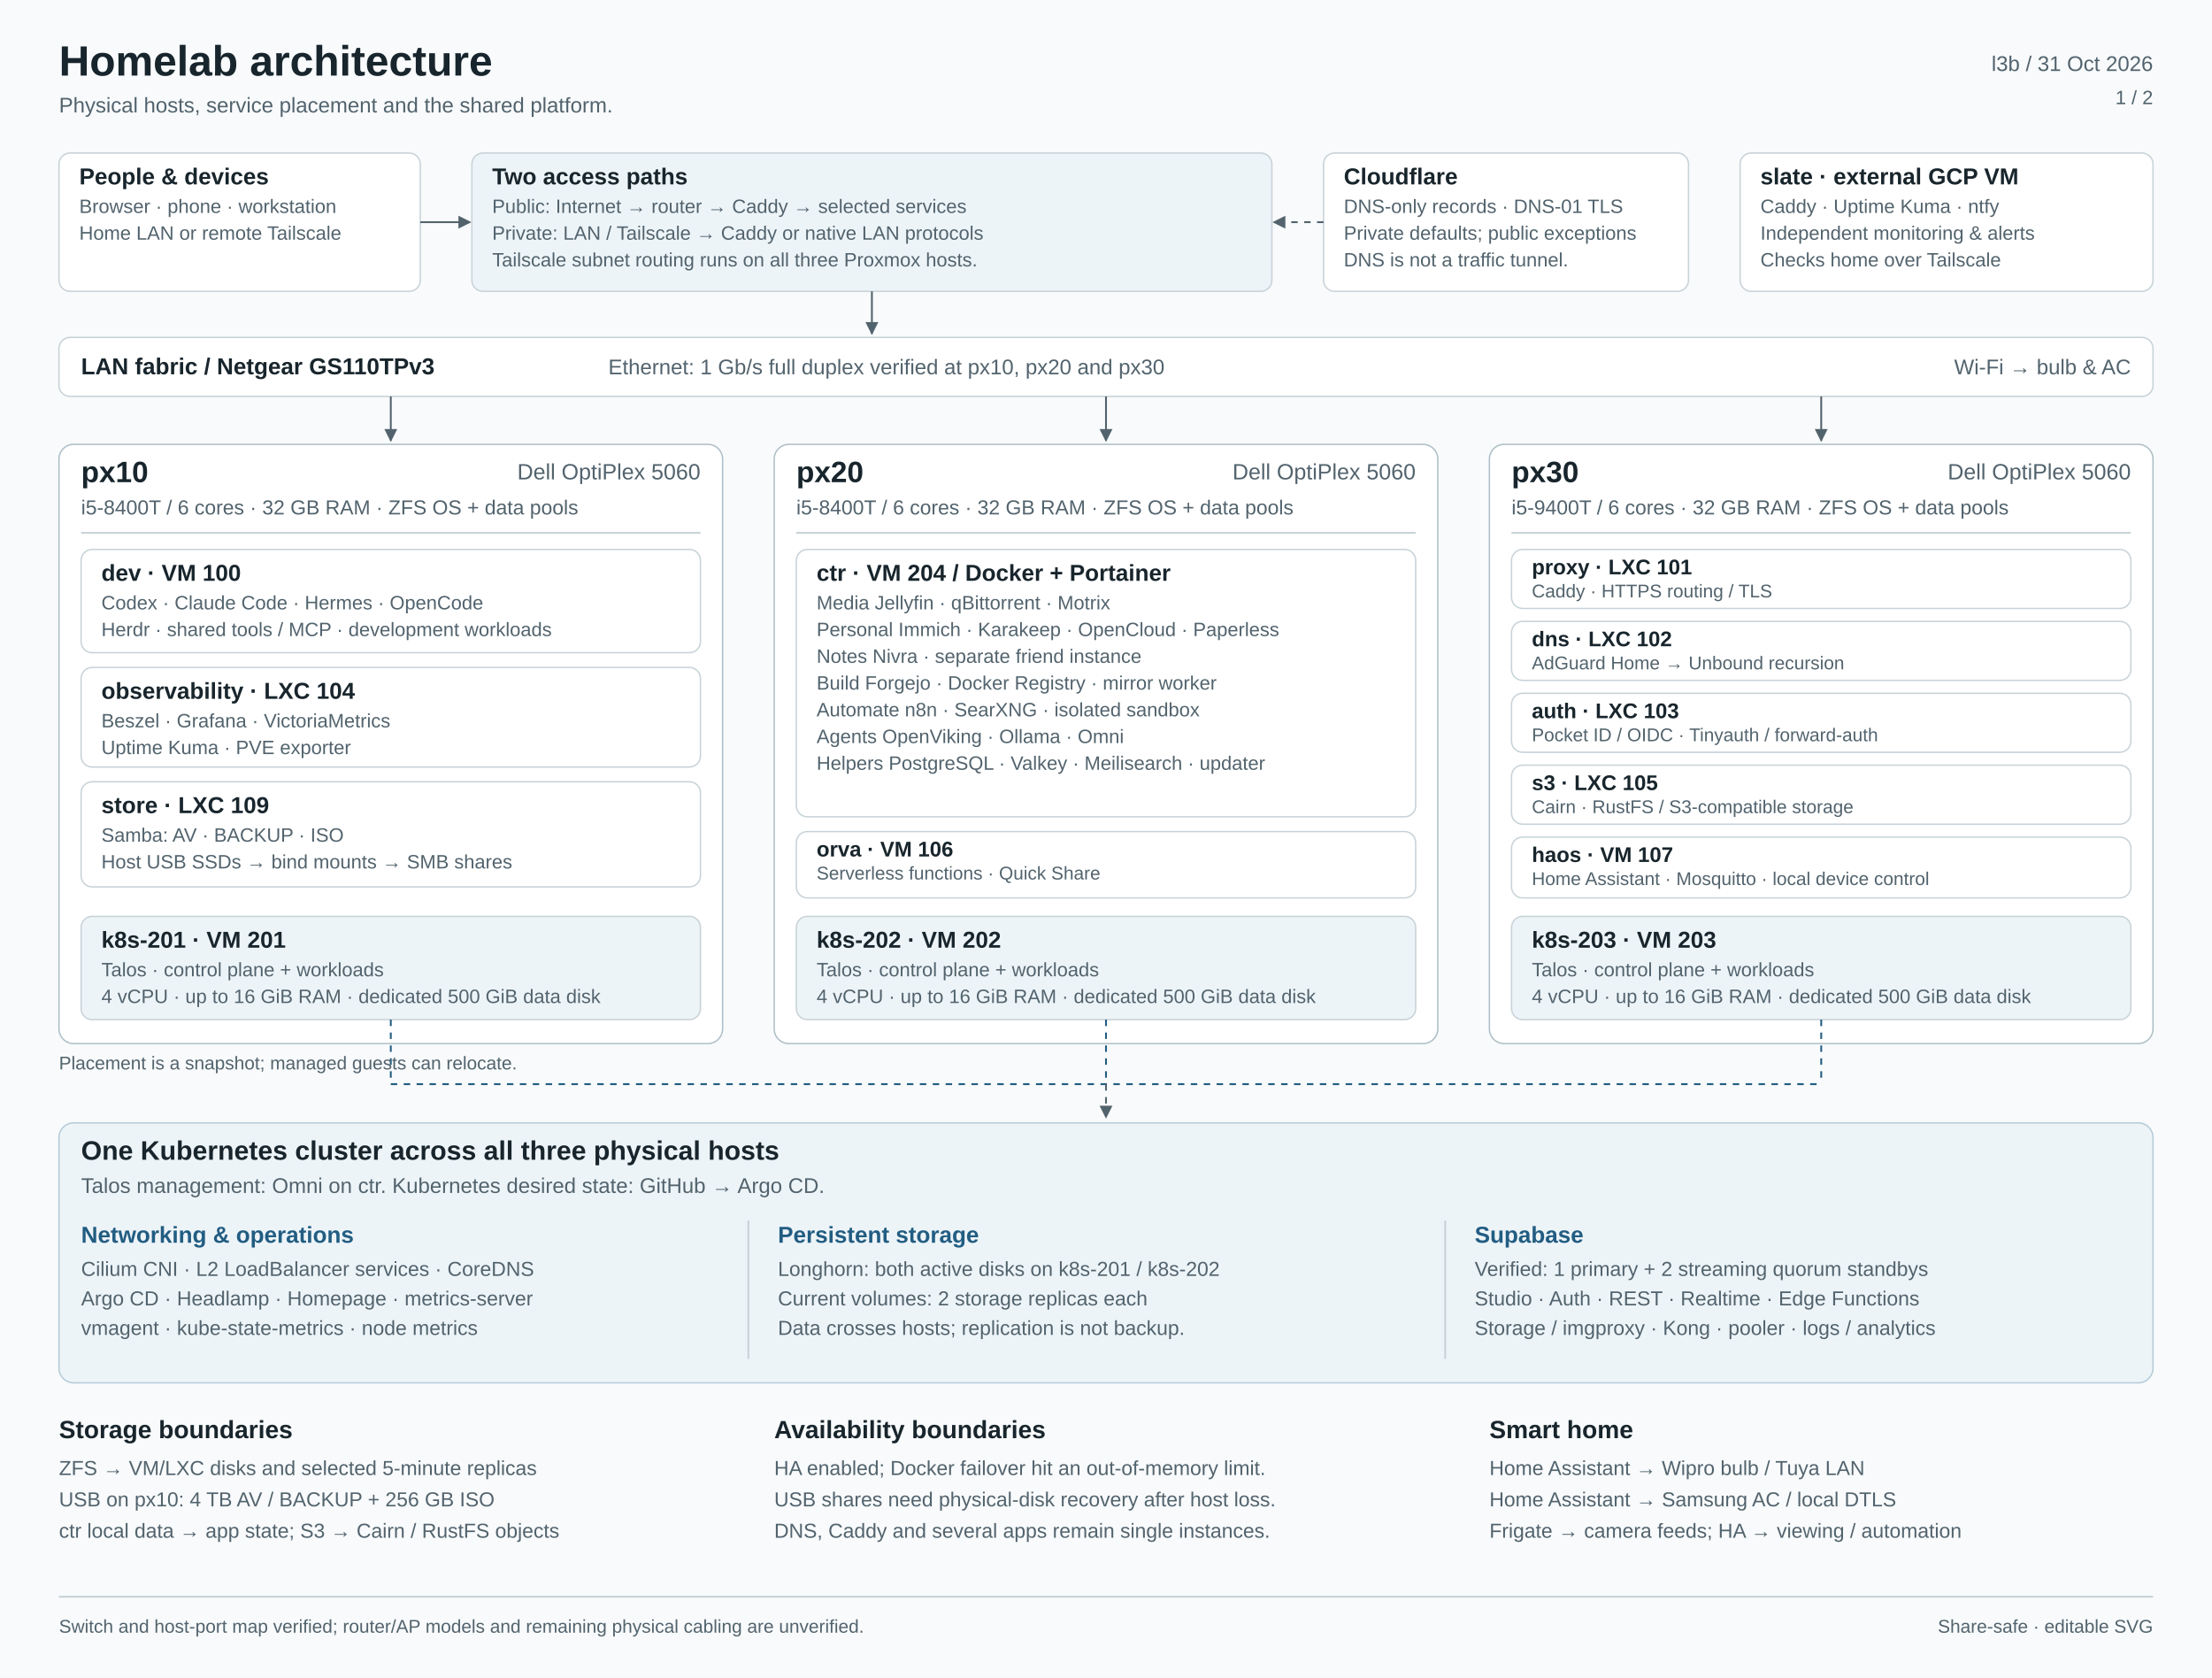
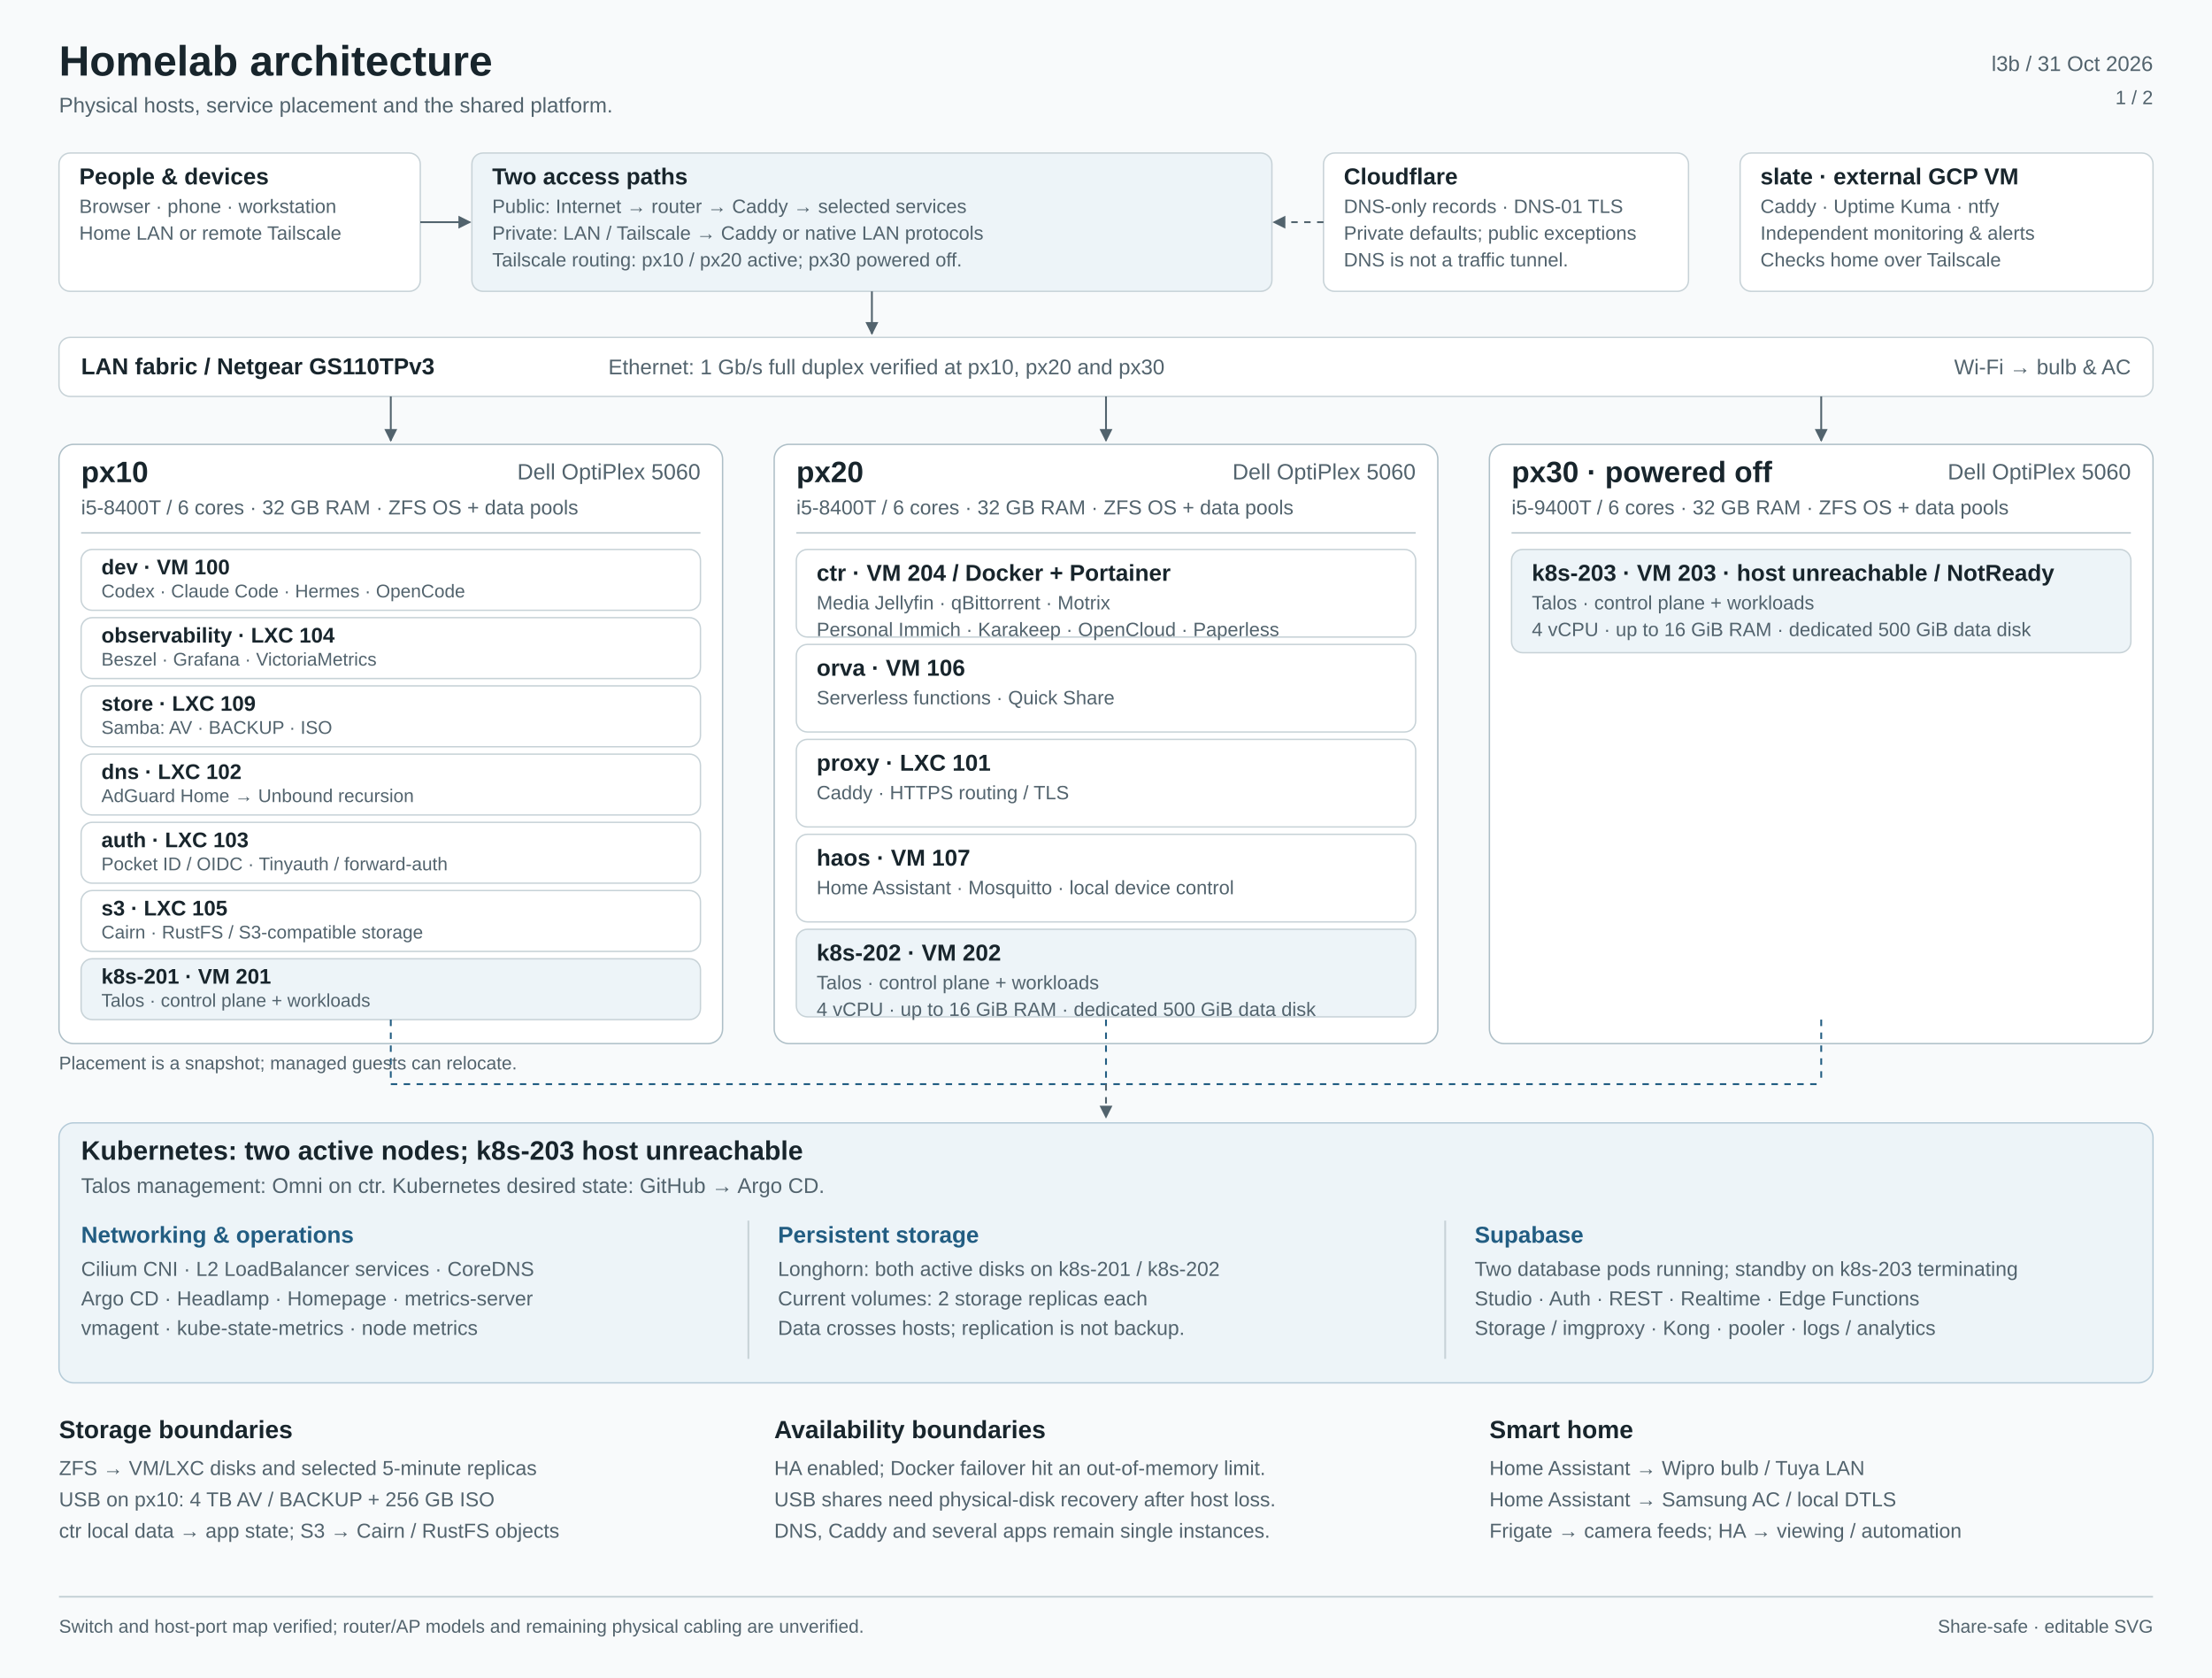
<svg xmlns="http://www.w3.org/2000/svg" width="2400" height="1820" viewBox="0 0 2400 1820" role="img" aria-labelledby="title desc">
  <defs>
    <marker id="arrow" viewBox="0 0 10 10" refX="9" refY="5" markerWidth="7" markerHeight="7" orient="auto-start-reverse">
      <path d="M 0 0 L 10 5 L 0 10 z" fill="#52636d" />
    </marker>
    <marker id="tealArrow" viewBox="0 0 10 10" refX="9" refY="5" markerWidth="7" markerHeight="7" orient="auto-start-reverse">
      <path d="M 0 0 L 10 5 L 0 10 z" fill="#25675d" />
    </marker>
  </defs>
  <rect width="2400" height="1820" fill="#f8fafb" />
  <g font-family="Arial, Liberation Sans, sans-serif">
    <text x="64" y="82" font-size="46" fill="#18252c" font-weight="600">Homelab architecture</text>
    <text x="64" y="122" font-size="23" fill="#52636d" font-weight="400">Physical hosts, service placement and the shared platform.</text>
    <text x="2336" y="77" font-size="23" fill="#52636d" font-weight="400" text-anchor="end">l3b / 31 Oct 2026</text>
    <text x="2336" y="113" font-size="21" fill="#52636d" font-weight="400" text-anchor="end">1 / 2</text>
    <g data-node="true">
      <rect x="64" y="166" width="392" height="150" rx="12" fill="#ffffff" stroke="#c7d2d7" stroke-width="1.5" />
      <text x="86" y="200" font-size="25" fill="#18252c" font-weight="600">People &amp; devices</text>
      <text x="86" y="231" font-size="21" fill="#52636d" font-weight="400">Browser · phone · workstation</text>
      <text x="86" y="260" font-size="21" fill="#52636d" font-weight="400">Home LAN or remote Tailscale</text>
    </g>
    <g data-node="true">
      <rect x="512" y="166" width="868" height="150" rx="12" fill="#edf4f8" stroke="#c7d2d7" stroke-width="1.5" />
      <text x="534" y="200" font-size="25" fill="#18252c" font-weight="600">Two access paths</text>
      <text x="534" y="231" font-size="21" fill="#52636d" font-weight="400">Public: Internet → router → Caddy → selected services</text>
      <text x="534" y="260" font-size="21" fill="#52636d" font-weight="400">Private: LAN / Tailscale → Caddy or native LAN protocols</text>
-       <text x="534" y="289" font-size="21" fill="#52636d" font-weight="400">Tailscale subnet routing runs on all three Proxmox hosts.</text>
+       <text x="534" y="289" font-size="21" fill="#52636d" font-weight="400">Tailscale routing: px10 / px20 active; px30 powered off.</text>
    </g>
    <g data-node="true">
      <rect x="1436" y="166" width="396" height="150" rx="12" fill="#ffffff" stroke="#c7d2d7" stroke-width="1.5" />
      <text x="1458" y="200" font-size="25" fill="#18252c" font-weight="600">Cloudflare</text>
      <text x="1458" y="231" font-size="21" fill="#52636d" font-weight="400">DNS-only records · DNS-01 TLS</text>
      <text x="1458" y="260" font-size="21" fill="#52636d" font-weight="400">Private defaults; public exceptions</text>
      <text x="1458" y="289" font-size="21" fill="#52636d" font-weight="400">DNS is not a traffic tunnel.</text>
    </g>
    <g data-node="true">
      <rect x="1888" y="166" width="448" height="150" rx="12" fill="#ffffff" stroke="#c7d2d7" stroke-width="1.5" />
      <text x="1910" y="200" font-size="25" fill="#18252c" font-weight="600">slate · external GCP VM</text>
      <text x="1910" y="231" font-size="21" fill="#52636d" font-weight="400">Caddy · Uptime Kuma · ntfy</text>
      <text x="1910" y="260" font-size="21" fill="#52636d" font-weight="400">Independent monitoring &amp; alerts</text>
      <text x="1910" y="289" font-size="21" fill="#52636d" font-weight="400">Checks home over Tailscale</text>
    </g>
    <path d="M456 241H510" fill="none" stroke="#52636d" stroke-width="2" stroke-linejoin="round" marker-end="url(#arrow)" />
    <path d="M1436 241H1382" fill="none" stroke="#52636d" stroke-width="2" stroke-linejoin="round" stroke-dasharray="7 7" marker-end="url(#arrow)" />
    <path d="M946 316V362" fill="none" stroke="#52636d" stroke-width="2" stroke-linejoin="round" marker-end="url(#arrow)" />
    <rect x="64" y="366" width="2272" height="64" rx="12" fill="#ffffff" stroke="#c7d2d7" stroke-width="1.5" />
    <text x="88" y="406" font-size="25" fill="#18252c" font-weight="600">LAN fabric / Netgear GS110TPv3</text>
    <text x="660" y="406" font-size="23" fill="#52636d" font-weight="400">Ethernet: 1 Gb/s full duplex verified at px10, px20 and px30</text>
    <text x="2312" y="406" font-size="23" fill="#52636d" font-weight="400" text-anchor="end">Wi-Fi → bulb &amp; AC</text>
    <path d="M424 430V478" fill="none" stroke="#52636d" stroke-width="2" stroke-linejoin="round" marker-end="url(#arrow)" />
    <path d="M1200 430V478" fill="none" stroke="#52636d" stroke-width="2" stroke-linejoin="round" marker-end="url(#arrow)" />
    <path d="M1976 430V478" fill="none" stroke="#52636d" stroke-width="2" stroke-linejoin="round" marker-end="url(#arrow)" />
    <rect x="64" y="482" width="720" height="650" rx="16" fill="#ffffff" stroke="#aebfc7" stroke-width="1.5" />
    <text x="88" y="523" font-size="32" fill="#18252c" font-weight="600">px10</text>
    <text x="760" y="520" font-size="24" fill="#52636d" font-weight="400" text-anchor="end">Dell OptiPlex 5060</text>
    <text x="88" y="558" font-size="22" fill="#52636d" font-weight="400">i5-8400T / 6 cores · 32 GB RAM · ZFS OS + data pools</text>
    <path d="M88 578H760" fill="none" stroke="#c7d2d7" stroke-width="2" stroke-linejoin="round" />
    <rect x="840" y="482" width="720" height="650" rx="16" fill="#ffffff" stroke="#aebfc7" stroke-width="1.5" />
    <text x="864" y="523" font-size="32" fill="#18252c" font-weight="600">px20</text>
    <text x="1536" y="520" font-size="24" fill="#52636d" font-weight="400" text-anchor="end">Dell OptiPlex 5060</text>
    <text x="864" y="558" font-size="22" fill="#52636d" font-weight="400">i5-8400T / 6 cores · 32 GB RAM · ZFS OS + data pools</text>
    <path d="M864 578H1536" fill="none" stroke="#c7d2d7" stroke-width="2" stroke-linejoin="round" />
    <rect x="1616" y="482" width="720" height="650" rx="16" fill="#ffffff" stroke="#aebfc7" stroke-width="1.5" />
-     <text x="1640" y="523" font-size="32" fill="#18252c" font-weight="600">px30</text>
+     <text x="1640" y="523" font-size="32" fill="#18252c" font-weight="600">px30 · powered off</text>
    <text x="2312" y="520" font-size="24" fill="#52636d" font-weight="400" text-anchor="end">Dell OptiPlex 5060</text>
    <text x="1640" y="558" font-size="22" fill="#52636d" font-weight="400">i5-9400T / 6 cores · 32 GB RAM · ZFS OS + data pools</text>
    <path d="M1640 578H2312" fill="none" stroke="#c7d2d7" stroke-width="2" stroke-linejoin="round" />
    <g data-node="true">
-       <rect x="88" y="596" width="672" height="112" rx="12" fill="#ffffff" stroke="#c7d2d7" stroke-width="1.5" />
-       <text x="110" y="630" font-size="25" fill="#18252c" font-weight="600">dev · VM 100</text>
-       <text x="110" y="661" font-size="21" fill="#52636d" font-weight="400">Codex · Claude Code · Hermes · OpenCode</text>
-       <text x="110" y="690" font-size="21" fill="#52636d" font-weight="400">Herdr · shared tools / MCP · development workloads</text>
+       <rect x="88" y="596" width="672" height="66" rx="12" fill="#ffffff" stroke="#c7d2d7" stroke-width="1.5" />
+       <text x="110" y="623" font-size="23" fill="#18252c" font-weight="600">dev · VM 100</text>
+       <text x="110" y="648" font-size="20" fill="#52636d" font-weight="400">Codex · Claude Code · Hermes · OpenCode</text>
    </g>
    <g data-node="true">
-       <rect x="88" y="724" width="672" height="108" rx="12" fill="#ffffff" stroke="#c7d2d7" stroke-width="1.5" />
-       <text x="110" y="758" font-size="25" fill="#18252c" font-weight="600">observability · LXC 104</text>
-       <text x="110" y="789" font-size="21" fill="#52636d" font-weight="400">Beszel · Grafana · VictoriaMetrics</text>
-       <text x="110" y="818" font-size="21" fill="#52636d" font-weight="400">Uptime Kuma · PVE exporter</text>
+       <rect x="88" y="670" width="672" height="66" rx="12" fill="#ffffff" stroke="#c7d2d7" stroke-width="1.5" />
+       <text x="110" y="697" font-size="23" fill="#18252c" font-weight="600">observability · LXC 104</text>
+       <text x="110" y="722" font-size="20" fill="#52636d" font-weight="400">Beszel · Grafana · VictoriaMetrics</text>
    </g>
    <g data-node="true">
-       <rect x="88" y="848" width="672" height="114" rx="12" fill="#ffffff" stroke="#c7d2d7" stroke-width="1.5" />
-       <text x="110" y="882" font-size="25" fill="#18252c" font-weight="600">store · LXC 109</text>
-       <text x="110" y="913" font-size="21" fill="#52636d" font-weight="400">Samba: AV · BACKUP · ISO</text>
-       <text x="110" y="942" font-size="21" fill="#52636d" font-weight="400">Host USB SSDs → bind mounts → SMB shares</text>
+       <rect x="88" y="744" width="672" height="66" rx="12" fill="#ffffff" stroke="#c7d2d7" stroke-width="1.5" />
+       <text x="110" y="771" font-size="23" fill="#18252c" font-weight="600">store · LXC 109</text>
+       <text x="110" y="796" font-size="20" fill="#52636d" font-weight="400">Samba: AV · BACKUP · ISO</text>
    </g>
    <g data-node="true">
-       <rect x="864" y="596" width="672" height="290" rx="12" fill="#ffffff" stroke="#c7d2d7" stroke-width="1.5" />
+       <rect x="864" y="596" width="672" height="95" rx="12" fill="#ffffff" stroke="#c7d2d7" stroke-width="1.5" />
      <text x="886" y="630" font-size="25" fill="#18252c" font-weight="600">ctr · VM 204 / Docker + Portainer</text>
      <text x="886" y="661" font-size="21" fill="#52636d" font-weight="400">Media       Jellyfin · qBittorrent · Motrix</text>
      <text x="886" y="690" font-size="21" fill="#52636d" font-weight="400">Personal   Immich · Karakeep · OpenCloud · Paperless</text>
-       <text x="886" y="719" font-size="21" fill="#52636d" font-weight="400">Notes       Nivra · separate friend instance</text>
-       <text x="886" y="748" font-size="21" fill="#52636d" font-weight="400">Build        Forgejo · Docker Registry · mirror worker</text>
-       <text x="886" y="777" font-size="21" fill="#52636d" font-weight="400">Automate n8n · SearXNG · isolated sandbox</text>
-       <text x="886" y="806" font-size="21" fill="#52636d" font-weight="400">Agents     OpenViking · Ollama · Omni</text>
-       <text x="886" y="835" font-size="21" fill="#52636d" font-weight="400">Helpers    PostgreSQL · Valkey · Meilisearch · updater</text>
    </g>
    <g data-node="true">
-       <rect x="864" y="902" width="672" height="72" rx="12" fill="#ffffff" stroke="#c7d2d7" stroke-width="1.5" />
-       <text x="886" y="929" font-size="23" fill="#18252c" font-weight="600">orva · VM 106</text>
-       <text x="886" y="954" font-size="20" fill="#52636d" font-weight="400">Serverless functions · Quick Share</text>
+       <rect x="864" y="699" width="672" height="95" rx="12" fill="#ffffff" stroke="#c7d2d7" stroke-width="1.5" />
+       <text x="886" y="733" font-size="25" fill="#18252c" font-weight="600">orva · VM 106</text>
+       <text x="886" y="764" font-size="21" fill="#52636d" font-weight="400">Serverless functions · Quick Share</text>
    </g>
    <g data-node="true">
-       <rect x="1640" y="596" width="672" height="64" rx="12" fill="#ffffff" stroke="#c7d2d7" stroke-width="1.5" />
-       <text x="1662" y="623" font-size="23" fill="#18252c" font-weight="600">proxy · LXC 101</text>
-       <text x="1662" y="648" font-size="20" fill="#52636d" font-weight="400">Caddy · HTTPS routing / TLS</text>
+       <rect x="864" y="802" width="672" height="95" rx="12" fill="#ffffff" stroke="#c7d2d7" stroke-width="1.5" />
+       <text x="886" y="836" font-size="25" fill="#18252c" font-weight="600">proxy · LXC 101</text>
+       <text x="886" y="867" font-size="21" fill="#52636d" font-weight="400">Caddy · HTTPS routing / TLS</text>
    </g>
    <g data-node="true">
-       <rect x="1640" y="674" width="672" height="64" rx="12" fill="#ffffff" stroke="#c7d2d7" stroke-width="1.5" />
-       <text x="1662" y="701" font-size="23" fill="#18252c" font-weight="600">dns · LXC 102</text>
-       <text x="1662" y="726" font-size="20" fill="#52636d" font-weight="400">AdGuard Home → Unbound recursion</text>
+       <rect x="88" y="818" width="672" height="66" rx="12" fill="#ffffff" stroke="#c7d2d7" stroke-width="1.5" />
+       <text x="110" y="845" font-size="23" fill="#18252c" font-weight="600">dns · LXC 102</text>
+       <text x="110" y="870" font-size="20" fill="#52636d" font-weight="400">AdGuard Home → Unbound recursion</text>
    </g>
    <g data-node="true">
-       <rect x="1640" y="752" width="672" height="64" rx="12" fill="#ffffff" stroke="#c7d2d7" stroke-width="1.5" />
-       <text x="1662" y="779" font-size="23" fill="#18252c" font-weight="600">auth · LXC 103</text>
-       <text x="1662" y="804" font-size="20" fill="#52636d" font-weight="400">Pocket ID / OIDC · Tinyauth / forward-auth</text>
+       <rect x="88" y="892" width="672" height="66" rx="12" fill="#ffffff" stroke="#c7d2d7" stroke-width="1.5" />
+       <text x="110" y="919" font-size="23" fill="#18252c" font-weight="600">auth · LXC 103</text>
+       <text x="110" y="944" font-size="20" fill="#52636d" font-weight="400">Pocket ID / OIDC · Tinyauth / forward-auth</text>
    </g>
    <g data-node="true">
-       <rect x="1640" y="830" width="672" height="64" rx="12" fill="#ffffff" stroke="#c7d2d7" stroke-width="1.5" />
-       <text x="1662" y="857" font-size="23" fill="#18252c" font-weight="600">s3 · LXC 105</text>
-       <text x="1662" y="882" font-size="20" fill="#52636d" font-weight="400">Cairn · RustFS / S3-compatible storage</text>
+       <rect x="88" y="966" width="672" height="66" rx="12" fill="#ffffff" stroke="#c7d2d7" stroke-width="1.5" />
+       <text x="110" y="993" font-size="23" fill="#18252c" font-weight="600">s3 · LXC 105</text>
+       <text x="110" y="1018" font-size="20" fill="#52636d" font-weight="400">Cairn · RustFS / S3-compatible storage</text>
    </g>
    <g data-node="true">
-       <rect x="1640" y="908" width="672" height="66" rx="12" fill="#ffffff" stroke="#c7d2d7" stroke-width="1.5" />
-       <text x="1662" y="935" font-size="23" fill="#18252c" font-weight="600">haos · VM 107</text>
-       <text x="1662" y="960" font-size="20" fill="#52636d" font-weight="400">Home Assistant · Mosquitto · local device control</text>
+       <rect x="864" y="905" width="672" height="95" rx="12" fill="#ffffff" stroke="#c7d2d7" stroke-width="1.5" />
+       <text x="886" y="939" font-size="25" fill="#18252c" font-weight="600">haos · VM 107</text>
+       <text x="886" y="970" font-size="21" fill="#52636d" font-weight="400">Home Assistant · Mosquitto · local device control</text>
    </g>
    <g data-node="true">
-       <rect x="88" y="994" width="672" height="112" rx="12" fill="#edf4f8" stroke="#c7d2d7" stroke-width="1.5" />
-       <text x="110" y="1028" font-size="25" fill="#18252c" font-weight="600">k8s-201 · VM 201</text>
-       <text x="110" y="1059" font-size="21" fill="#52636d" font-weight="400">Talos · control plane + workloads</text>
-       <text x="110" y="1088" font-size="21" fill="#52636d" font-weight="400">4 vCPU · up to 16 GiB RAM · dedicated 500 GiB data disk</text>
+       <rect x="88" y="1040" width="672" height="66" rx="12" fill="#edf4f8" stroke="#c7d2d7" stroke-width="1.5" />
+       <text x="110" y="1067" font-size="23" fill="#18252c" font-weight="600">k8s-201 · VM 201</text>
+       <text x="110" y="1092" font-size="20" fill="#52636d" font-weight="400">Talos · control plane + workloads</text>
    </g>
    <g data-node="true">
-       <rect x="864" y="994" width="672" height="112" rx="12" fill="#edf4f8" stroke="#c7d2d7" stroke-width="1.5" />
-       <text x="886" y="1028" font-size="25" fill="#18252c" font-weight="600">k8s-202 · VM 202</text>
-       <text x="886" y="1059" font-size="21" fill="#52636d" font-weight="400">Talos · control plane + workloads</text>
-       <text x="886" y="1088" font-size="21" fill="#52636d" font-weight="400">4 vCPU · up to 16 GiB RAM · dedicated 500 GiB data disk</text>
+       <rect x="864" y="1008" width="672" height="95" rx="12" fill="#edf4f8" stroke="#c7d2d7" stroke-width="1.5" />
+       <text x="886" y="1042" font-size="25" fill="#18252c" font-weight="600">k8s-202 · VM 202</text>
+       <text x="886" y="1073" font-size="21" fill="#52636d" font-weight="400">Talos · control plane + workloads</text>
+       <text x="886" y="1102" font-size="21" fill="#52636d" font-weight="400">4 vCPU · up to 16 GiB RAM · dedicated 500 GiB data disk</text>
    </g>
    <g data-node="true">
-       <rect x="1640" y="994" width="672" height="112" rx="12" fill="#edf4f8" stroke="#c7d2d7" stroke-width="1.5" />
-       <text x="1662" y="1028" font-size="25" fill="#18252c" font-weight="600">k8s-203 · VM 203</text>
-       <text x="1662" y="1059" font-size="21" fill="#52636d" font-weight="400">Talos · control plane + workloads</text>
-       <text x="1662" y="1088" font-size="21" fill="#52636d" font-weight="400">4 vCPU · up to 16 GiB RAM · dedicated 500 GiB data disk</text>
+       <rect x="1640" y="596" width="672" height="112" rx="12" fill="#edf4f8" stroke="#c7d2d7" stroke-width="1.5" />
+       <text x="1662" y="630" font-size="25" fill="#18252c" font-weight="600">k8s-203 · VM 203 · host unreachable / NotReady</text>
+       <text x="1662" y="661" font-size="21" fill="#52636d" font-weight="400">Talos · control plane + workloads</text>
+       <text x="1662" y="690" font-size="21" fill="#52636d" font-weight="400">4 vCPU · up to 16 GiB RAM · dedicated 500 GiB data disk</text>
    </g>
    <path d="M424 1106V1176" fill="none" stroke="#225d82" stroke-width="2" stroke-linejoin="round" stroke-dasharray="7 7" />
    <path d="M1200 1106V1176" fill="none" stroke="#225d82" stroke-width="2" stroke-linejoin="round" stroke-dasharray="7 7" />
    <path d="M1976 1106V1176" fill="none" stroke="#225d82" stroke-width="2" stroke-linejoin="round" stroke-dasharray="7 7" />
    <path d="M424 1176H1976" fill="none" stroke="#225d82" stroke-width="2" stroke-linejoin="round" stroke-dasharray="7 7" />
    <path d="M1200 1176V1212" fill="none" stroke="#52636d" stroke-width="2" stroke-linejoin="round" stroke-dasharray="7 7" marker-end="url(#arrow)" />
    <text x="64" y="1160" font-size="20" fill="#52636d" font-weight="400">Placement is a snapshot; managed guests can relocate.</text>
    <rect x="64" y="1218" width="2272" height="282" rx="16" fill="#edf4f8" stroke="#b5cbd8" stroke-width="1.5" />
-     <text x="88" y="1258" font-size="29" fill="#18252c" font-weight="600">One Kubernetes cluster across all three physical hosts</text>
+     <text x="88" y="1258" font-size="29" fill="#18252c" font-weight="600">Kubernetes: two active nodes; k8s-203 host unreachable</text>
    <text x="88" y="1294" font-size="23" fill="#52636d" font-weight="400">Talos management: Omni on ctr. Kubernetes desired state: GitHub → Argo CD.</text>
    <path d="M812 1324V1474" fill="none" stroke="#c7d2d7" stroke-width="2" stroke-linejoin="round" />
    <path d="M1568 1324V1474" fill="none" stroke="#c7d2d7" stroke-width="2" stroke-linejoin="round" />
    <text x="88" y="1348" font-size="25" fill="#225d82" font-weight="600">Networking &amp; operations</text>
    <text x="88" y="1384" font-size="22" fill="#52636d" font-weight="400">Cilium CNI · L2 LoadBalancer services · CoreDNS</text>
    <text x="88" y="1416" font-size="22" fill="#52636d" font-weight="400">Argo CD · Headlamp · Homepage · metrics-server</text>
    <text x="88" y="1448" font-size="22" fill="#52636d" font-weight="400">vmagent · kube-state-metrics · node metrics</text>
    <text x="844" y="1348" font-size="25" fill="#225d82" font-weight="600">Persistent storage</text>
    <text x="844" y="1384" font-size="22" fill="#52636d" font-weight="400">Longhorn: both active disks on k8s-201 / k8s-202</text>
    <text x="844" y="1416" font-size="22" fill="#52636d" font-weight="400">Current volumes: 2 storage replicas each</text>
    <text x="844" y="1448" font-size="22" fill="#52636d" font-weight="400">Data crosses hosts; replication is not backup.</text>
    <text x="1600" y="1348" font-size="25" fill="#225d82" font-weight="600">Supabase</text>
-     <text x="1600" y="1384" font-size="22" fill="#52636d" font-weight="400">Verified: 1 primary + 2 streaming quorum standbys</text>
+     <text x="1600" y="1384" font-size="22" fill="#52636d" font-weight="400">Two database pods running; standby on k8s-203 terminating</text>
    <text x="1600" y="1416" font-size="22" fill="#52636d" font-weight="400">Studio · Auth · REST · Realtime · Edge Functions</text>
    <text x="1600" y="1448" font-size="22" fill="#52636d" font-weight="400">Storage / imgproxy · Kong · pooler · logs / analytics</text>
    <text x="64" y="1560" font-size="27" fill="#18252c" font-weight="600">Storage boundaries</text>
    <text x="840" y="1560" font-size="27" fill="#18252c" font-weight="600">Availability boundaries</text>
    <text x="1616" y="1560" font-size="27" fill="#18252c" font-weight="600">Smart home</text>
    <text x="64" y="1600" font-size="22" fill="#52636d" font-weight="400">ZFS → VM/LXC disks and selected 5-minute replicas</text>
    <text x="64" y="1634" font-size="22" fill="#52636d" font-weight="400">USB on px10: 4 TB AV / BACKUP + 256 GB ISO</text>
    <text x="64" y="1668" font-size="22" fill="#52636d" font-weight="400">ctr local data → app state; S3 → Cairn / RustFS objects</text>
    <text x="840" y="1600" font-size="22" fill="#52636d" font-weight="400">HA enabled; Docker failover hit an out-of-memory limit.</text>
    <text x="840" y="1634" font-size="22" fill="#52636d" font-weight="400">USB shares need physical-disk recovery after host loss.</text>
    <text x="840" y="1668" font-size="22" fill="#52636d" font-weight="400">DNS, Caddy and several apps remain single instances.</text>
    <text x="1616" y="1600" font-size="22" fill="#52636d" font-weight="400">Home Assistant → Wipro bulb / Tuya LAN</text>
    <text x="1616" y="1634" font-size="22" fill="#52636d" font-weight="400">Home Assistant → Samsung AC / local DTLS</text>
    <text x="1616" y="1668" font-size="22" fill="#52636d" font-weight="400">Frigate → camera feeds; HA → viewing / automation</text>
    <path d="M64 1732H2336" fill="none" stroke="#c7d2d7" stroke-width="2" stroke-linejoin="round" />
    <text x="64" y="1771" font-size="20" fill="#52636d" font-weight="400">Switch and host-port map verified; router/AP models and remaining physical cabling are unverified.</text>
    <text x="2336" y="1771" font-size="20" fill="#52636d" font-weight="400" text-anchor="end">Share-safe · editable SVG</text>
  </g>
</svg>
